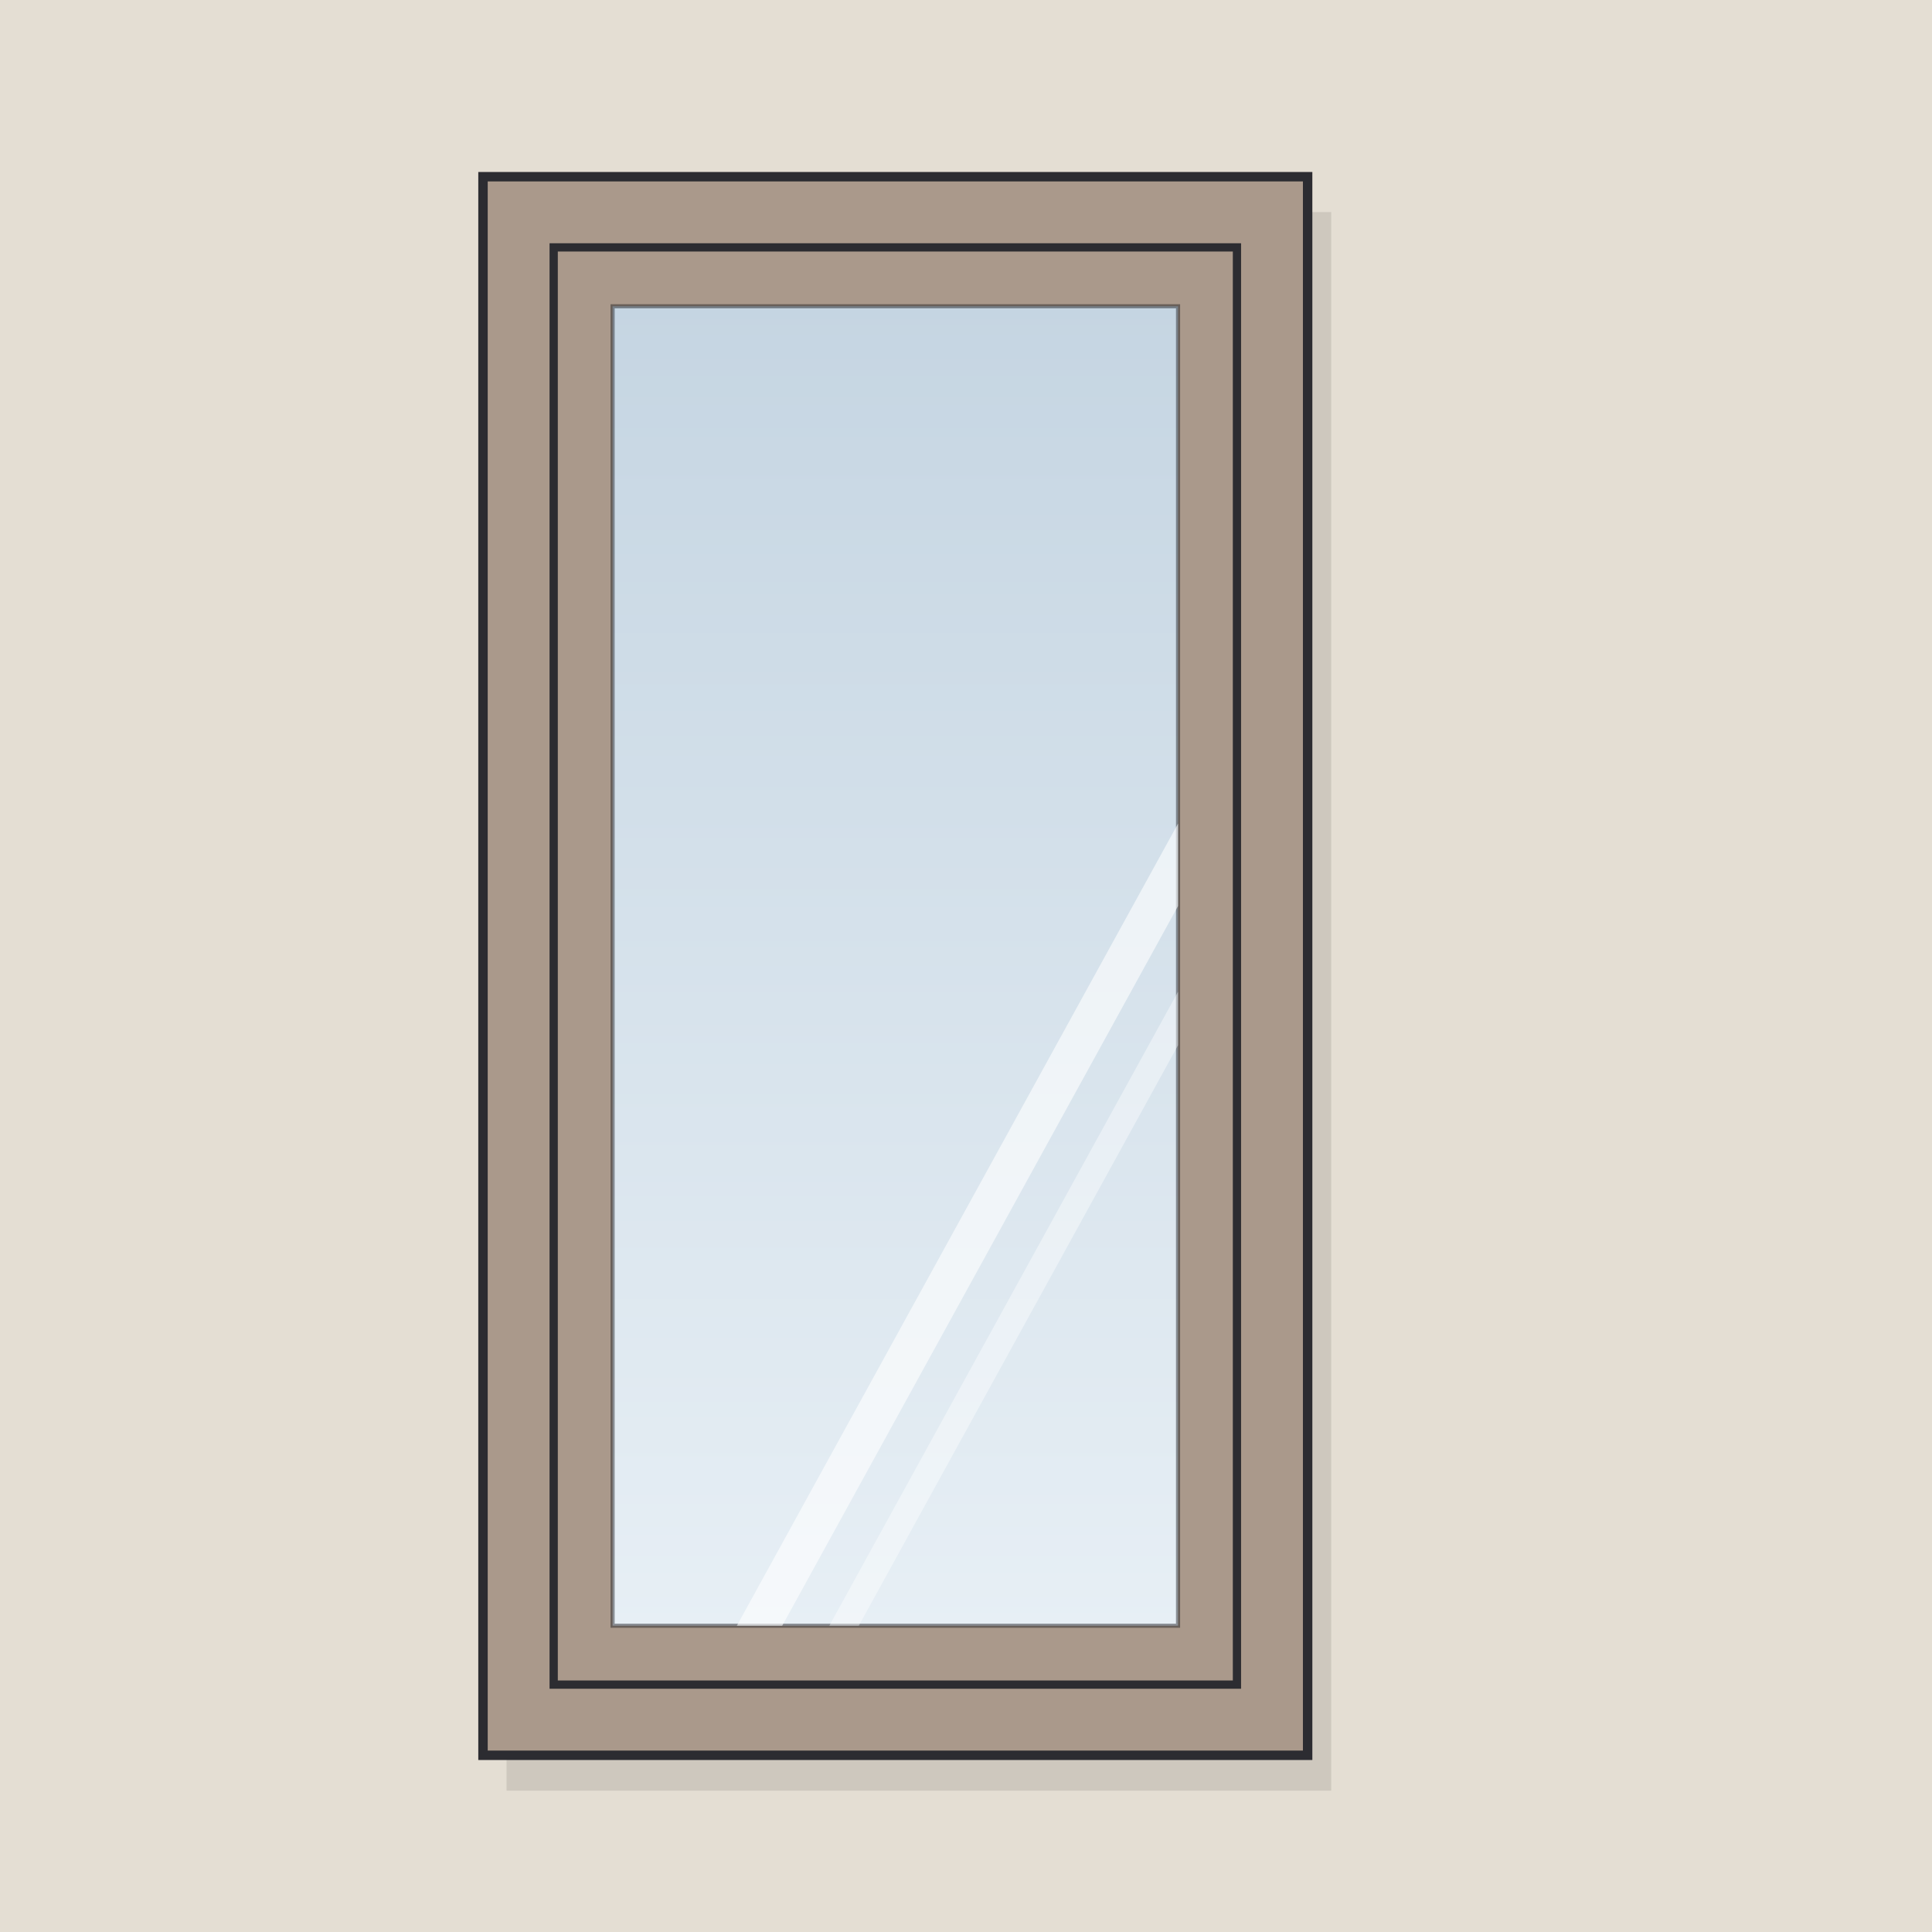
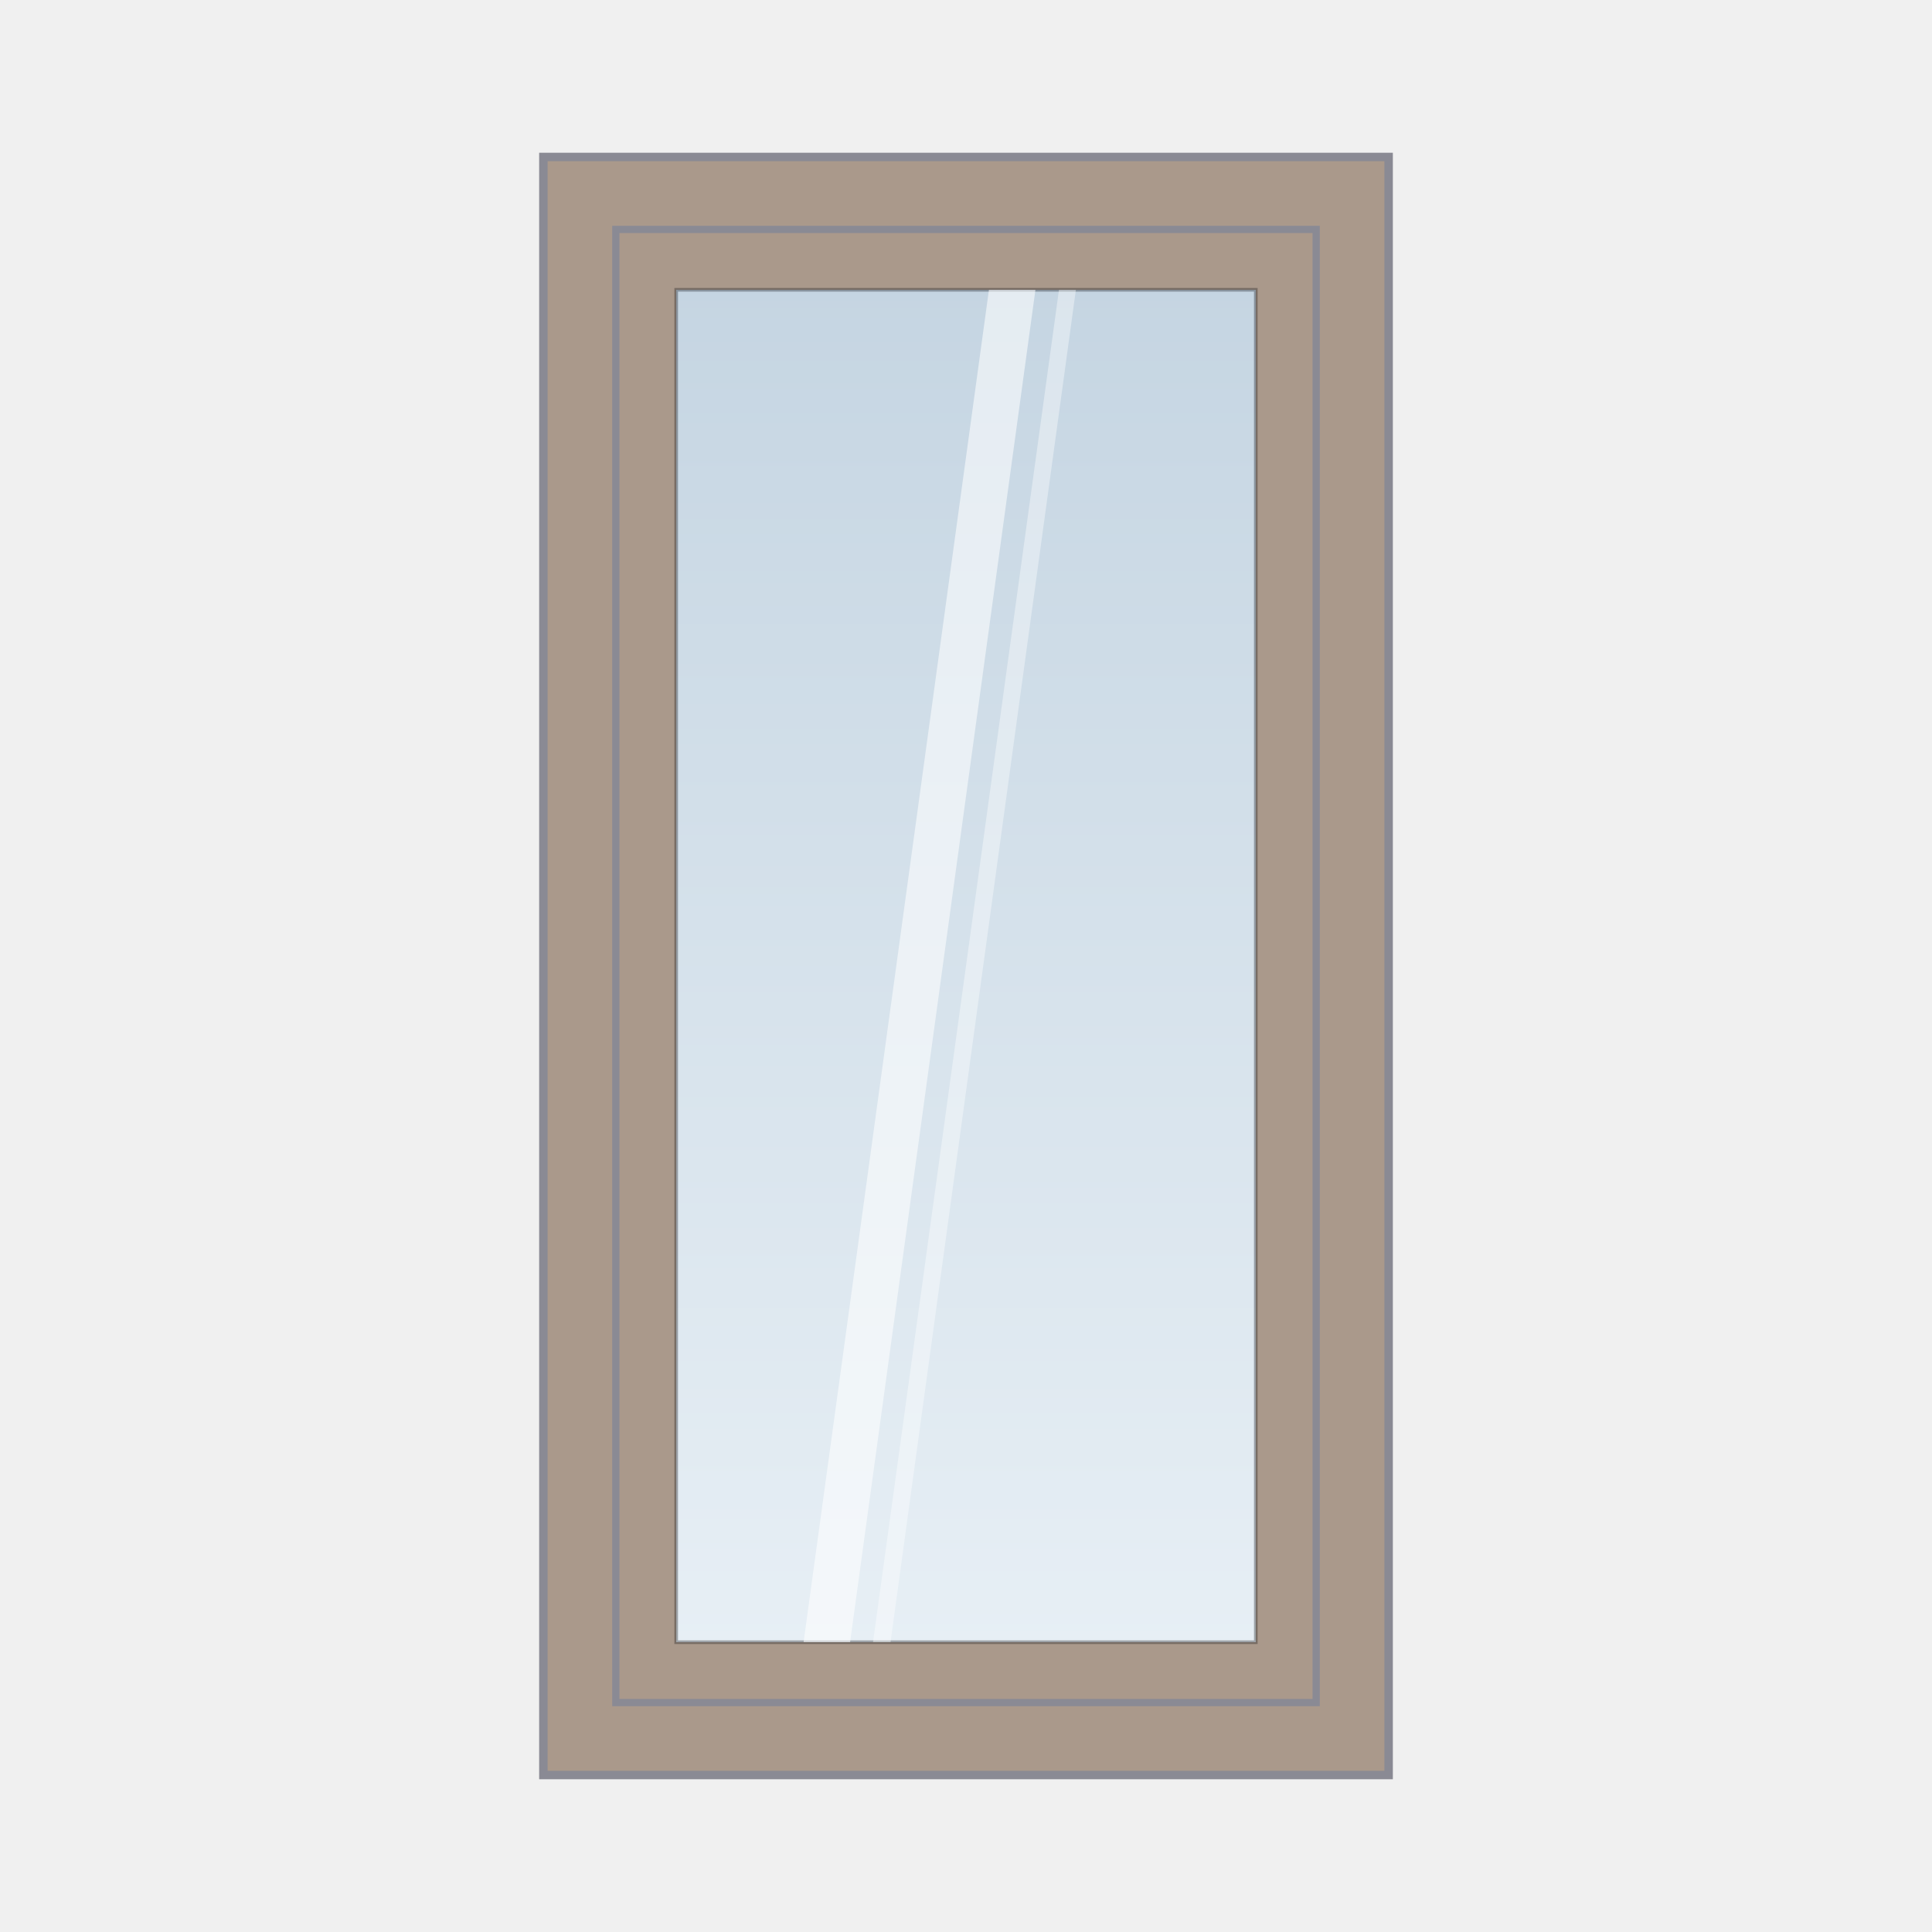
- <svg xmlns="http://www.w3.org/2000/svg" viewBox="48.0 36.0 328.0 328.0" width="600" height="600" role="img">
+ <svg xmlns="http://www.w3.org/2000/svg" viewBox="40.0 40.0 320.0 320.0" width="600" height="600" role="img">
  <defs>
    <linearGradient id="gl" x1="0" y1="0" x2="0" y2="1">
      <stop offset="0" stop-color="#C5D5E2" />
      <stop offset="1" stop-color="#E7EFF5" />
    </linearGradient>
    <pattern id="mesh" width="4" height="4" patternUnits="userSpaceOnUse">
      <rect width="4" height="4" fill="#B9C2CA" />
      <path d="M0 .5H4M.5 0V4" stroke="#19191D" stroke-opacity=".12" stroke-width="1" />
    </pattern>
    <pattern id="pine" width="14" height="14" patternUnits="userSpaceOnUse">
      <rect width="14" height="14" fill="#DFC195" />
      <path d="M3 0V14M9.5 0V14" stroke="#8C6030" stroke-opacity=".13" stroke-width="1" />
      <path d="M6 0V14" stroke="#FFFFFF" stroke-opacity=".12" stroke-width="1.4" />
    </pattern>
    <linearGradient id="shine" x1="0" y1="0" x2="1" y2="0">
      <stop offset="0" stop-color="#fff" stop-opacity="0" />
      <stop offset=".5" stop-color="#fff" stop-opacity=".75" />
      <stop offset="1" stop-color="#fff" stop-opacity="0" />
    </linearGradient>
  </defs>
-   <rect x="-400" y="-400" width="1200" height="1200" fill="#E4DED3" />
-   <rect x="134.0" y="72.0" width="140.0" height="268.0" fill="#000" stroke="none" stroke-width="0" fill-opacity=".10" />
-   <rect x="130.0" y="66.0" width="140.0" height="268.0" fill="#AA998B" stroke="#2C2C31" stroke-width="1.6" />
-   <rect x="142.0" y="78.0" width="116.0" height="244.0" fill="url(#mesh)" stroke="#19191D" stroke-width="0.6" stroke-opacity=".3" />
-   <rect x="142.0" y="78.0" width="116.0" height="244.0" fill="#AA998B" stroke="#2C2C31" stroke-width="1.4" />
-   <clipPath id="c75">
-     <rect x="152.0" y="88.0" width="96.0" height="224.0" />
-   </clipPath>
-   <rect x="152.0" y="88.0" width="96.0" height="224.0" fill="url(#gl)" stroke="#19191D" stroke-width="0.7" stroke-opacity=".45" />
-   <g clip-path="url(#c75)">
-     <polygon points="173.1,312.0 180.8,312.0 304.0,88.0 296.3,88.0" fill="#fff" fill-opacity=".6" />
-     <polygon points="188.8,312.0 193.8,312.0 317.0,88.0 312.0,88.0" fill="#fff" fill-opacity=".4" />
-   </g>
+   <rect x="130.0" y="66.0" width="140.0" height="268.0" fill="#AA998B" stroke="#8A8A94" stroke-width="1.4" />
+   <rect x="142.0" y="78.0" width="116.0" height="244.0" fill="url(#mesh)" stroke="#19191D" stroke-width="0.5" />
+   <polygon points="142.0,78.0 258.0,78.0 258.0,322.0 142.0,322.0" fill="#AA998B" stroke="#8A8A94" stroke-width="1.2" />
+   <polygon points="152.0,88.0 248.0,88.0 248.0,312.0 152.0,312.0" fill="url(#gl)" stroke="#19191D" stroke-width="0.6" stroke-opacity=".35" />
+   <polygon points="173.1,312.0 180.8,312.0 211.5,88.0 203.8,88.0" fill="#fff" fill-opacity="0.55" />
+   <polygon points="184.6,312.0 187.5,312.0 218.2,88.0 215.4,88.0" fill="#fff" fill-opacity="0.38" />
</svg>
